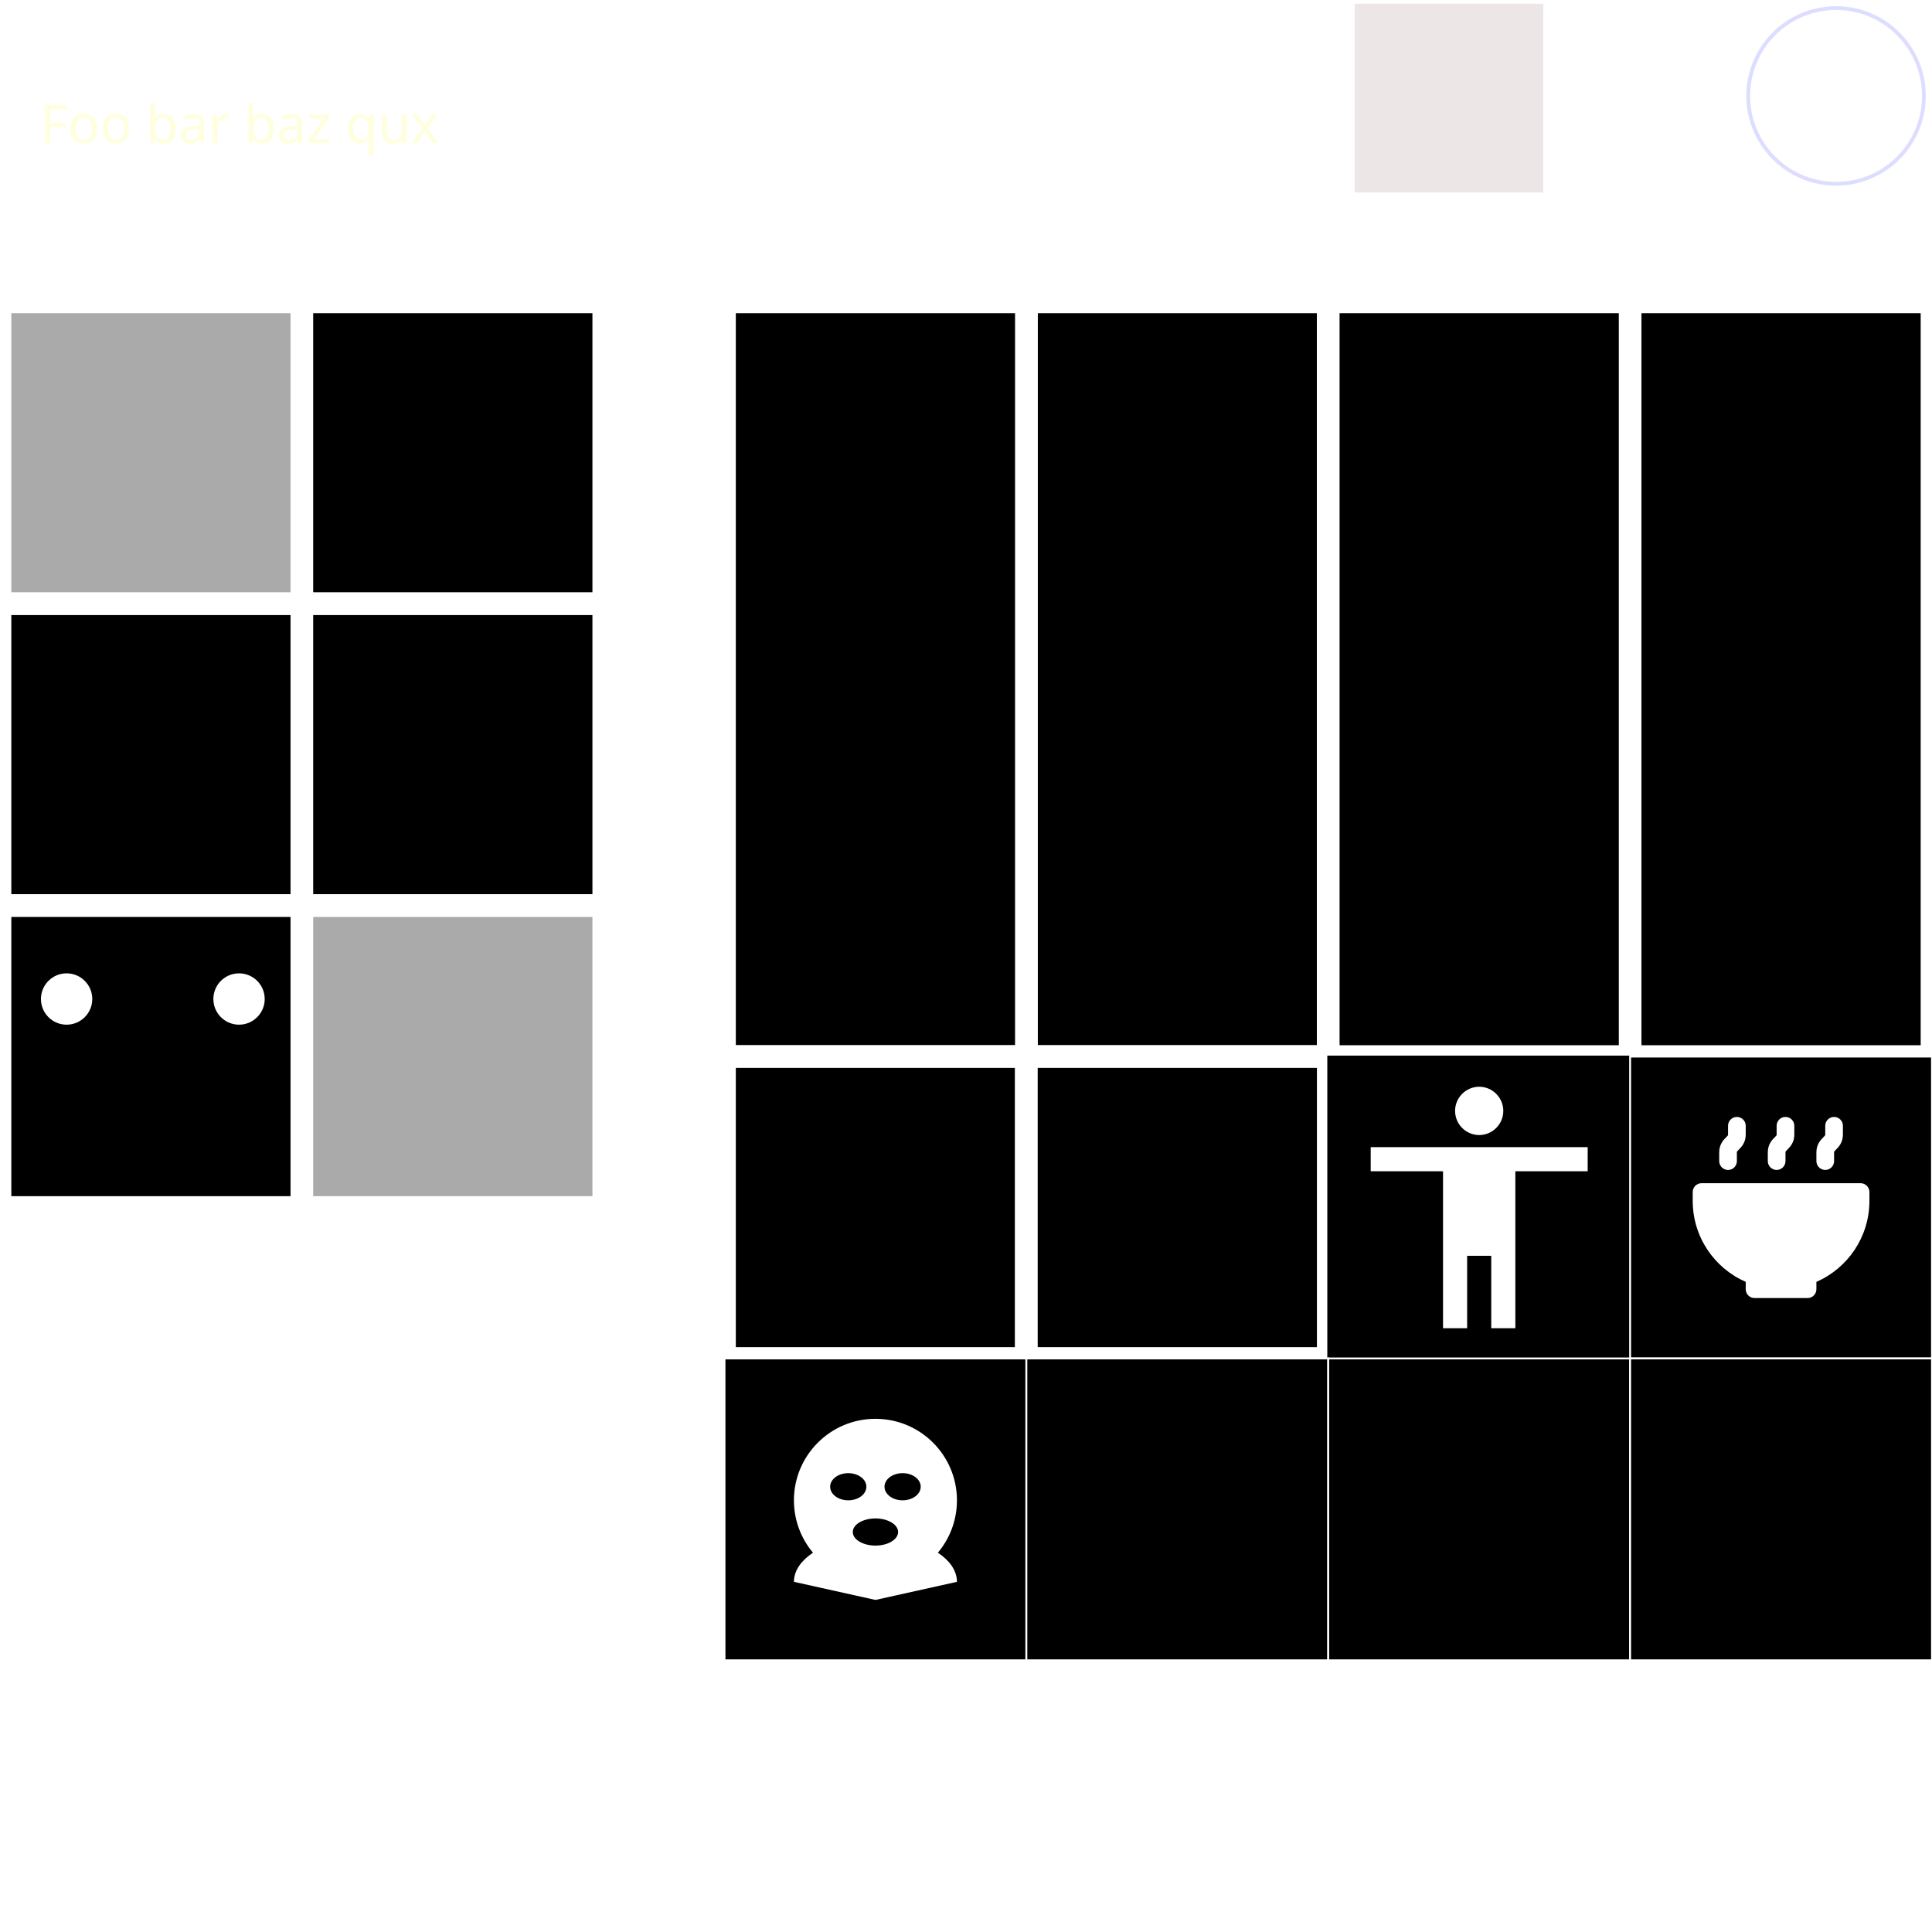
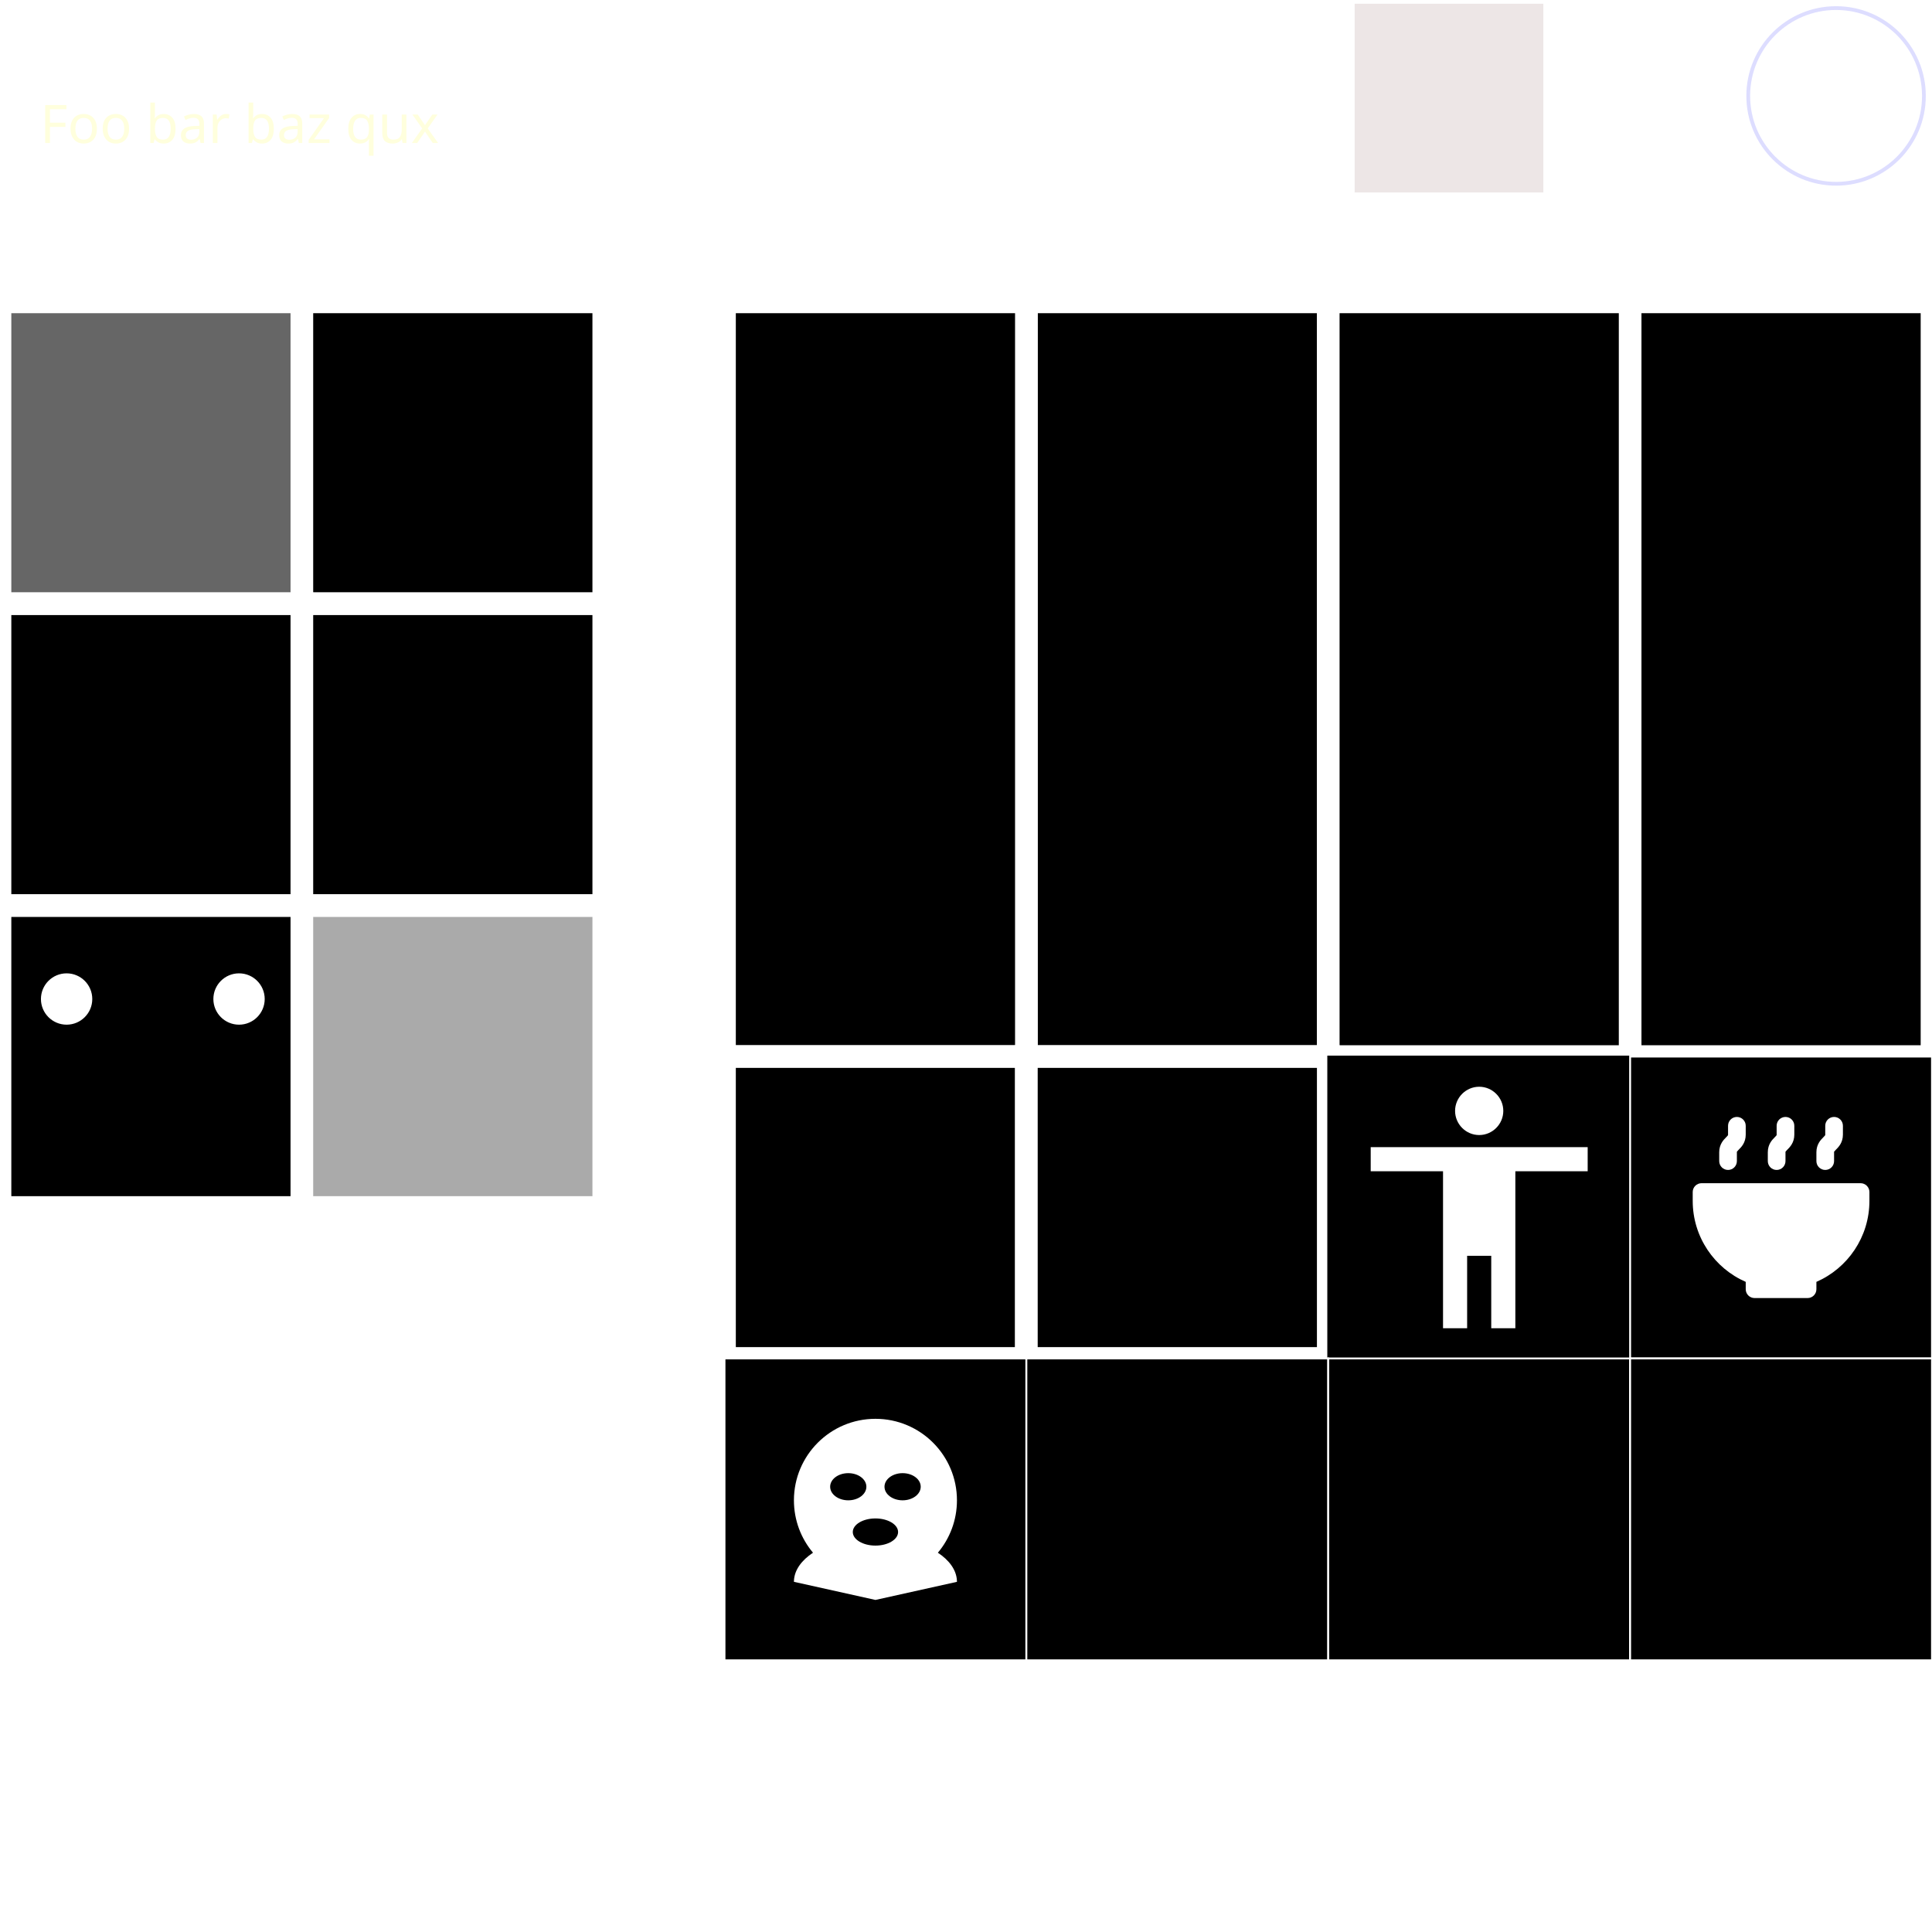
<svg xmlns="http://www.w3.org/2000/svg" xmlns:ns1="https://boxy-svg.com" width="1024" height="1024" viewBox="0 0 1024 1024" version="1.1">
  <defs>
    <ns1:grid x="0" y="0" width="16" height="16" />
  </defs>
  <g style="filter: none;">
    <polygon points="1024.000,0.000 921.600,0.000 921.600,102.400 1024.000,102.400 " style="fill-opacity: 0; stroke-width: 8px;">
      </polygon>
    <polygon points="819.200,0.000 716.800,0.000 716.800,102.400 819.200,102.400 " style="fill-opacity: 0.25; fill: none;">
      </polygon>
-     <polygon points="160 320 0 320 0 160 160 160" style="stroke: rgb(255, 255, 255); fill: rgb(170, 170, 170); stroke-width: 12px;">
+     <polygon points="160 320 0 320 0 160 160 160" style="stroke: rgb(255, 255, 255); stroke-width: 12px; fill: rgb(102, 102, 102);">
      </polygon>
    <polygon points="320 320 160 320 160 160 320 160" style="stroke: rgb(255, 255, 255); stroke-width: 12px;">
      </polygon>
    <polygon points="0 480 0 320 160 320 160 480" style="stroke: rgb(255, 255, 255); stroke-width: 12px;">
      </polygon>
    <polygon points="320 320 320 480 160 480 160 320" style="stroke: rgb(255, 255, 255); stroke-width: 12px;">
      </polygon>
    <polygon points="160 640 0 640 0 480 160 480" style="stroke: rgb(255, 255, 255); stroke-width: 12px;">
      </polygon>
    <polygon points="320 640 160 640 160 480 320 480" style="stroke: rgb(255, 255, 255); fill: rgb(170, 170, 170); stroke-width: 12px;">
      </polygon>
    <polygon points="704 560 544 560 544 160 704 160" style="stroke: rgb(255, 255, 255); stroke-width: 12px;">
      </polygon>
    <polygon points="1024 560 864 560 864 160 1024 160" style="stroke: rgb(255, 255, 255); stroke-width: 12px;">
      </polygon>
    <polygon points="864 160 864 560 704 560 704 160" style="stroke: rgb(255, 255, 255); stroke-width: 12px;">
      </polygon>
    <polygon points="384 560 384 160 544 160 544 560" style="stroke: rgb(255, 255, 255); stroke-width: 12px;">
      </polygon>
    <polygon points="544 720 384 720 384 560 544 560" style="stroke: rgb(255, 255, 255); stroke-width: 12px;">
      </polygon>
    <polygon points="704 720 544 720 544 560 704 560" style="stroke: rgb(255, 255, 255); stroke-width: 12px;">
      </polygon>
    <polygon points="256 0 0 0 0 128 256 128" style="fill-opacity: 0.2; fill: none; stroke-width: 4px; stroke-opacity: 0.25;">
      </polygon>
    <polygon points="864 720 704 720 704 560 864 560" style="stroke: rgb(0, 0, 0);">
      </polygon>
    <polygon points="1024 720 864 720 864 560 1024 560" style="stroke: rgb(255, 255, 255);">
      </polygon>
    <polygon points="544 880 384 880 384 720 544 720" style="stroke: rgb(255, 255, 255);">
      </polygon>
    <polygon points="704 880 544 880 544 720 704 720" style="stroke: rgb(255, 255, 255);">
      </polygon>
    <polygon points="864 880 704 880 704 720 864 720" style="stroke: rgb(255, 255, 255);">
      </polygon>
    <polygon points="1024 880 864 880 864 720 1024 720" style="stroke: rgb(255, 255, 255);">
      </polygon>
  </g>
  <g transform="matrix(1, 0, 0, 1, -160, -90)">
    <circle style="stroke: rgb(0, 0, 0); fill: rgb(255, 255, 255);" cx="195.304" cy="619.496" r="14.104">
      </circle>
    <circle style="stroke: rgb(0, 0, 0); fill: rgb(255, 255, 255);" cx="286.696" cy="619.496" r="14.104">
      </circle>
  </g>
  <g>
    <circle style="fill: none; stroke-width: 2px; stroke: rgb(221, 221, 255);" cx="973.159" cy="50.842" r="46.558" />
  </g>
  <g style="" transform="matrix(1.073919, 0, 0, 1.073919, -56.94018, -3.599732)">
    <circle style="fill-opacity: 0.2; stroke-width: 2.794px; stroke-opacity: 0.5; visibility: hidden; fill: rgb(187, 159, 159);" cx="768.159" cy="50.842" r="46.558" />
    <polygon points="814.717 5.214 721.6 5.214 721.6 98.331 814.717 98.331" style="fill-opacity: 0.25; stroke-width: 3.725px; stroke-opacity: 0.5; fill: rgb(187, 159, 159);">
      </polygon>
  </g>
  <g style="" transform="matrix(1.408785, 0, 0, 1.408785, -52.03656, -27.1814)">
    <text style="fill: rgb(255, 255, 221); font-family: 'American Typewriter'; font-size: 20px; white-space: pre;" x="52" y="73.095">Foo bar baz qux</text>
  </g>
  <g transform="matrix(10.30466, 0, 0, 10.32257, 1094.995, 372.3014)" style="">
    <defs />
    <path d="M -30.18 19.733 C -29.498 19.733 -28.94 20.291 -28.94 20.973 C -28.94 21.655 -29.498 22.213 -30.18 22.213 C -30.862 22.213 -31.42 21.655 -31.42 20.973 C -31.42 20.291 -30.862 19.733 -30.18 19.733 Z M -24.6 24.073 L -28.32 24.073 L -28.32 32.133 L -29.56 32.133 L -29.56 28.413 L -30.8 28.413 L -30.8 32.133 L -32.04 32.133 L -32.04 24.073 L -35.76 24.073 L -35.76 22.833 L -24.6 22.833 L -24.6 24.073 Z" style="fill: rgb(255, 255, 255); transform-origin: -30.18px 22.371px; stroke-width: 0.388px;" />
  </g>
  <g transform="matrix(4.934044, 0, 0, 4.934044, 884.7916, 586.9591)" style="">
    <defs />
    <path d="M 8.204 1.971 C 8.204 1.447 7.779 1.022 7.254 1.022 C 6.73 1.022 6.305 1.447 6.305 1.971 L 6.305 2.92 C 6.305 2.926 6.306 2.932 6.306 2.937 C 6.309 2.979 6.31 2.996 6.109 3.198 L 6.09 3.217 C 5.836 3.47 5.356 3.949 5.356 4.818 L 5.356 5.767 C 5.356 6.291 5.781 6.716 6.305 6.716 C 6.83 6.716 7.254 6.291 7.254 5.767 L 7.254 4.818 C 7.254 4.812 7.254 4.806 7.254 4.801 C 7.251 4.759 7.25 4.742 7.451 4.54 L 7.47 4.521 C 7.723 4.268 8.204 3.789 8.204 2.92 L 8.204 1.971 Z M 2.509 9.089 C 2.509 8.565 2.934 8.14 3.458 8.14 L 20.542 8.14 C 21.066 8.14 21.491 8.565 21.491 9.089 L 21.491 10.038 C 21.491 13.93 19.148 17.275 15.796 18.739 L 15.796 19.529 C 15.796 20.053 15.372 20.478 14.847 20.478 L 9.153 20.478 C 8.629 20.478 8.204 20.053 8.204 19.529 L 8.204 18.739 C 4.852 17.275 2.509 13.93 2.509 10.038 L 2.509 9.089 Z M 17.695 1.022 C 18.219 1.022 18.644 1.447 18.644 1.971 L 18.644 2.92 C 18.644 3.789 18.163 4.268 17.91 4.521 L 17.891 4.54 C 17.69 4.742 17.691 4.759 17.694 4.801 C 17.694 4.806 17.695 4.812 17.695 4.818 L 17.695 5.767 C 17.695 6.291 17.27 6.716 16.746 6.716 C 16.221 6.716 15.796 6.291 15.796 5.767 L 15.796 4.818 C 15.796 3.949 16.277 3.47 16.53 3.217 L 16.549 3.198 C 16.75 2.996 16.749 2.979 16.746 2.937 C 16.746 2.932 16.746 2.926 16.746 2.92 L 16.746 1.971 C 16.746 1.447 17.17 1.022 17.695 1.022 Z M 13.424 1.971 C 13.424 1.447 12.999 1.022 12.475 1.022 C 11.95 1.022 11.525 1.447 11.525 1.971 L 11.525 2.92 C 11.525 2.926 11.526 2.932 11.526 2.937 C 11.529 2.979 11.53 2.996 11.329 3.198 L 11.31 3.217 C 11.057 3.47 10.576 3.949 10.576 4.818 L 10.576 5.767 C 10.576 6.291 11.001 6.716 11.525 6.716 C 12.05 6.716 12.475 6.291 12.475 5.767 L 12.475 4.818 C 12.475 4.812 12.474 4.806 12.474 4.801 C 12.471 4.759 12.47 4.742 12.671 4.54 L 12.69 4.521 C 12.943 4.268 13.424 3.789 13.424 2.92 L 13.424 1.971 Z" style="fill: rgb(255, 255, 255);" />
  </g>
  <g transform="matrix(6.9503, 0, 0, 6.9503, 380.5964, 716.5966)" style="">
    <defs />
    <path d="M 12 5.094 C 15.433 5.094 18.216 7.877 18.216 11.309 C 18.216 12.831 17.669 14.225 16.761 15.305 C 17.628 15.878 18.166 16.61 18.212 17.411 L 18.216 17.525 L 12 18.906 L 5.784 17.525 L 5.788 17.411 C 5.834 16.61 6.372 15.878 7.239 15.305 C 6.331 14.225 5.784 12.831 5.784 11.309 C 5.784 7.877 8.567 5.094 12 5.094 Z M 12 12.691 C 11.046 12.691 10.273 13.154 10.273 13.727 C 10.273 14.299 11.046 14.762 12 14.762 C 12.954 14.762 13.727 14.299 13.727 13.727 C 13.727 13.154 12.954 12.691 12 12.691 Z M 9.928 9.238 C 9.165 9.238 8.547 9.701 8.547 10.273 C 8.547 10.846 9.165 11.309 9.928 11.309 C 10.691 11.309 11.309 10.846 11.309 10.273 C 11.309 9.701 10.691 9.238 9.928 9.238 Z M 14.072 9.238 C 13.309 9.238 12.691 9.701 12.691 10.273 C 12.691 10.846 13.309 11.309 14.072 11.309 C 14.835 11.309 15.453 10.846 15.453 10.273 C 15.453 9.701 14.835 9.238 14.072 9.238 Z" style="fill: rgb(255, 255, 255);" />
  </g>
</svg>
